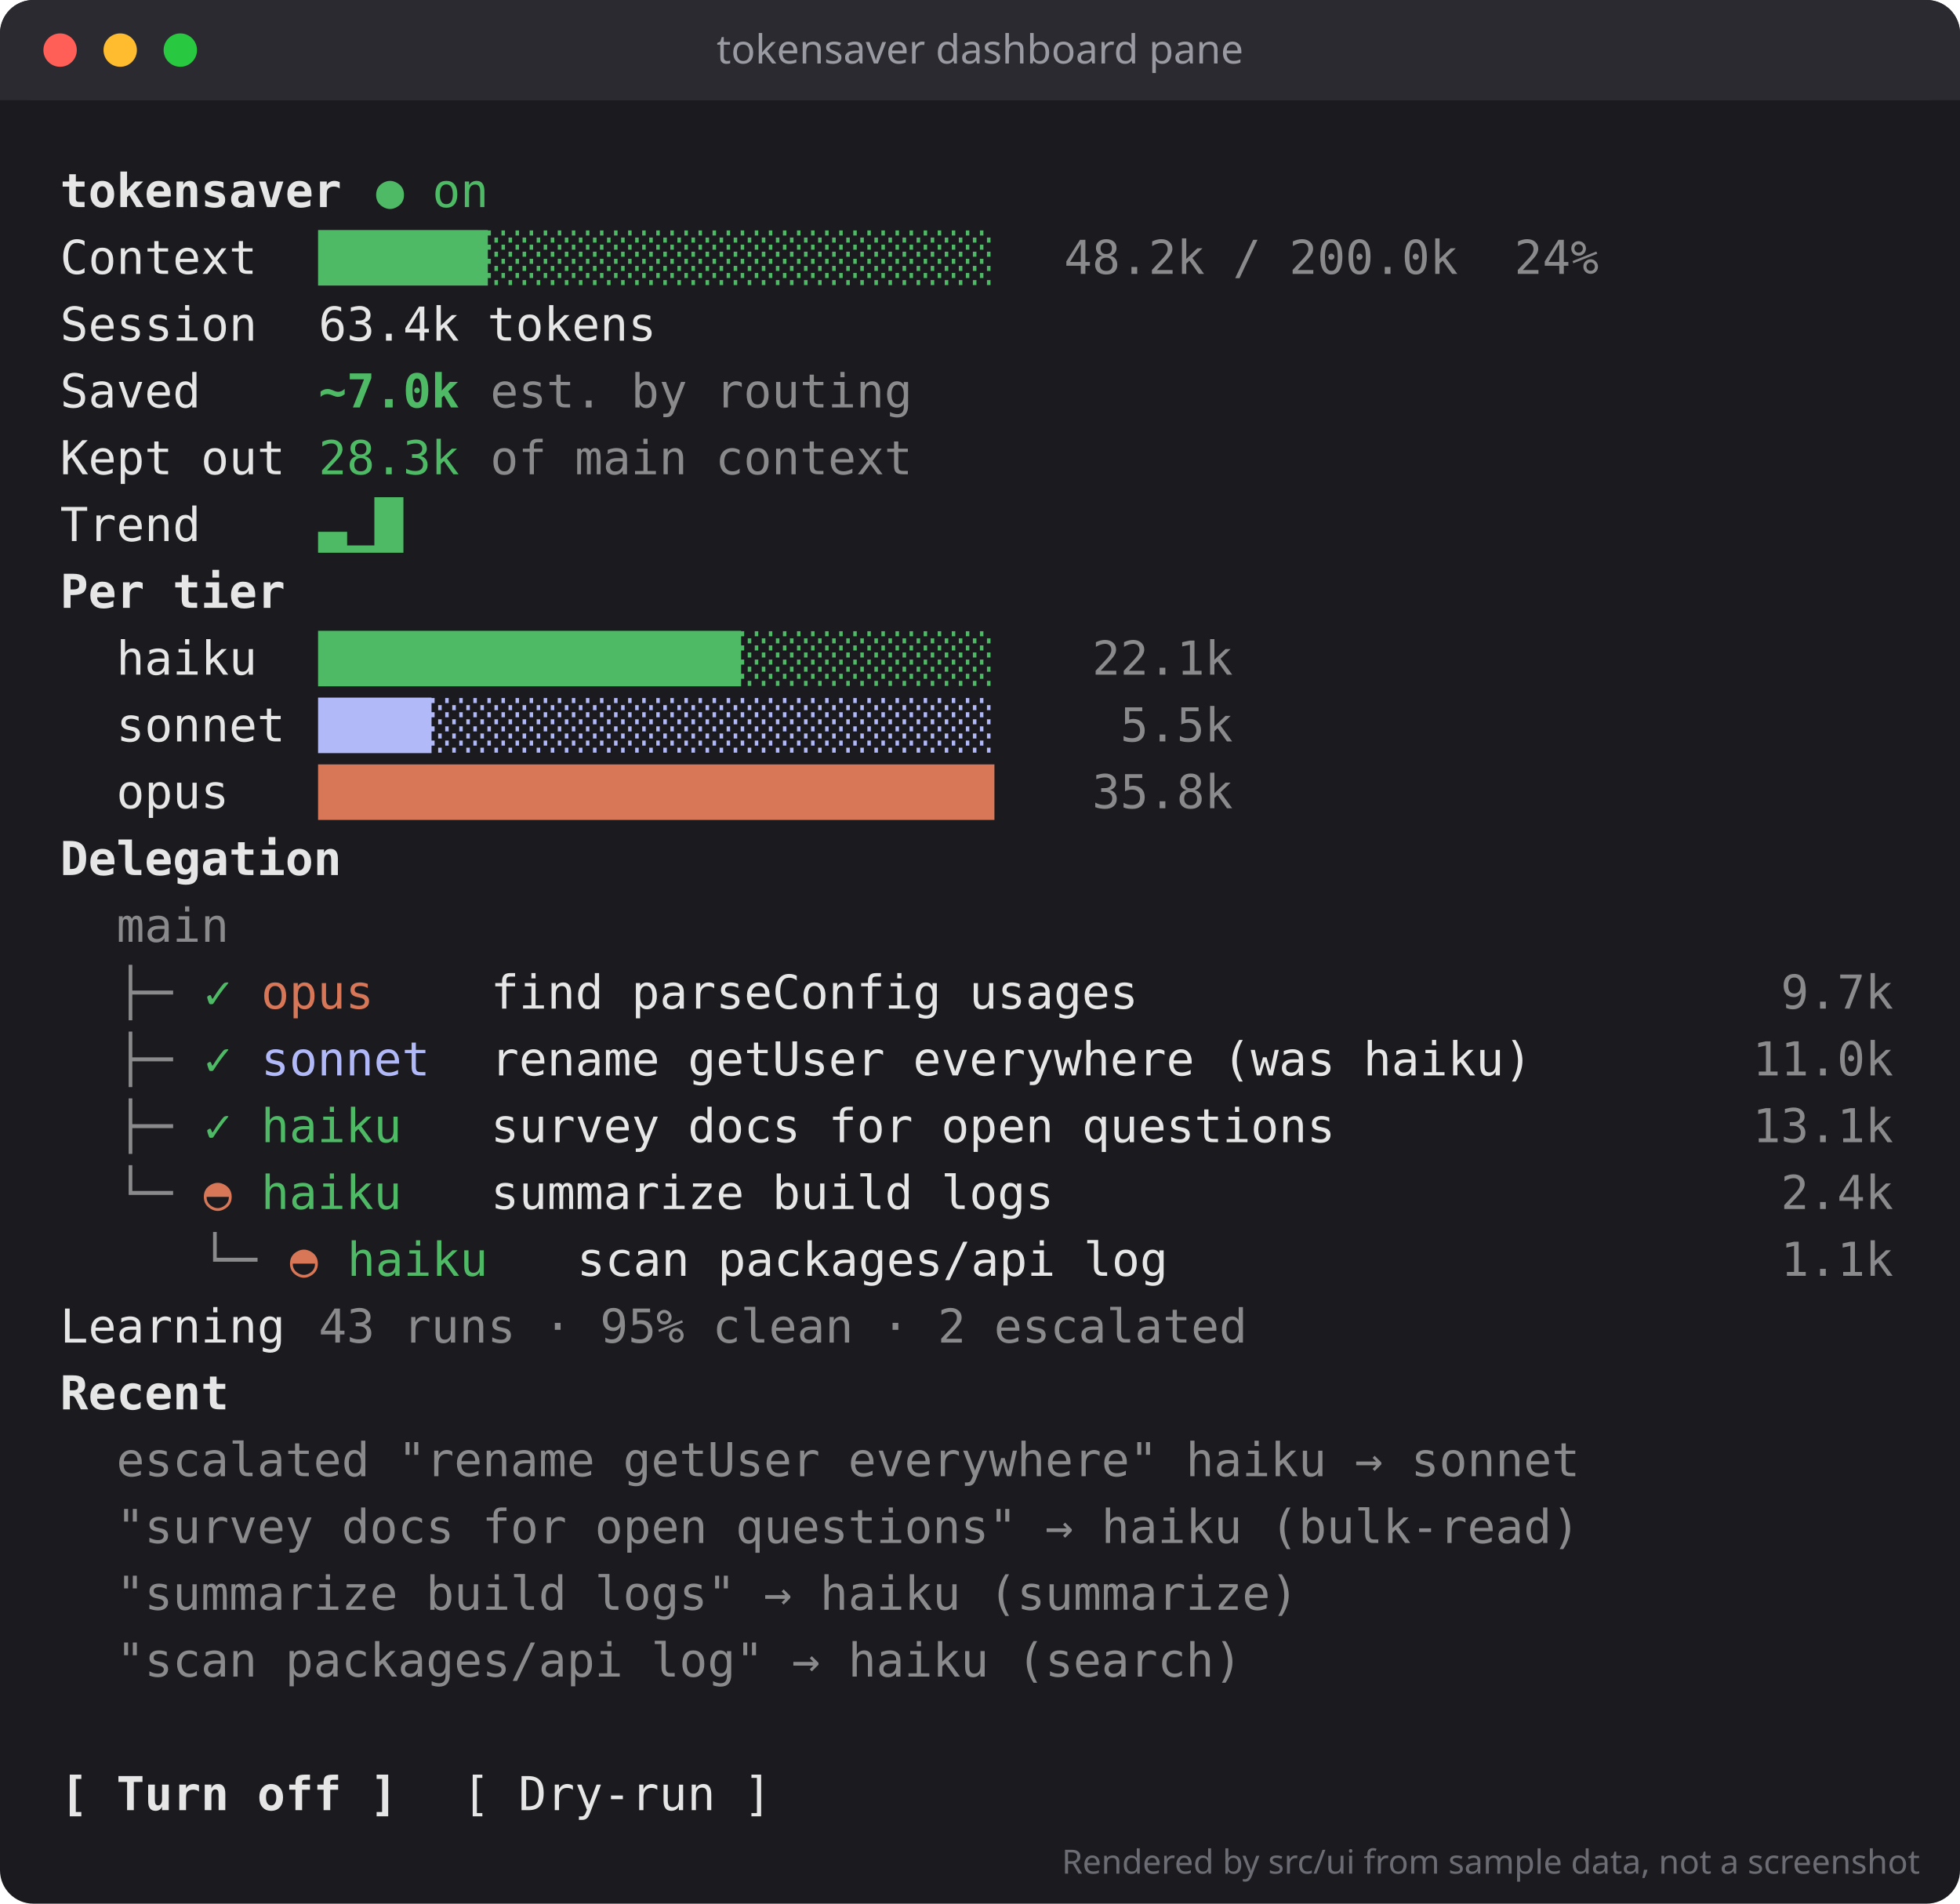
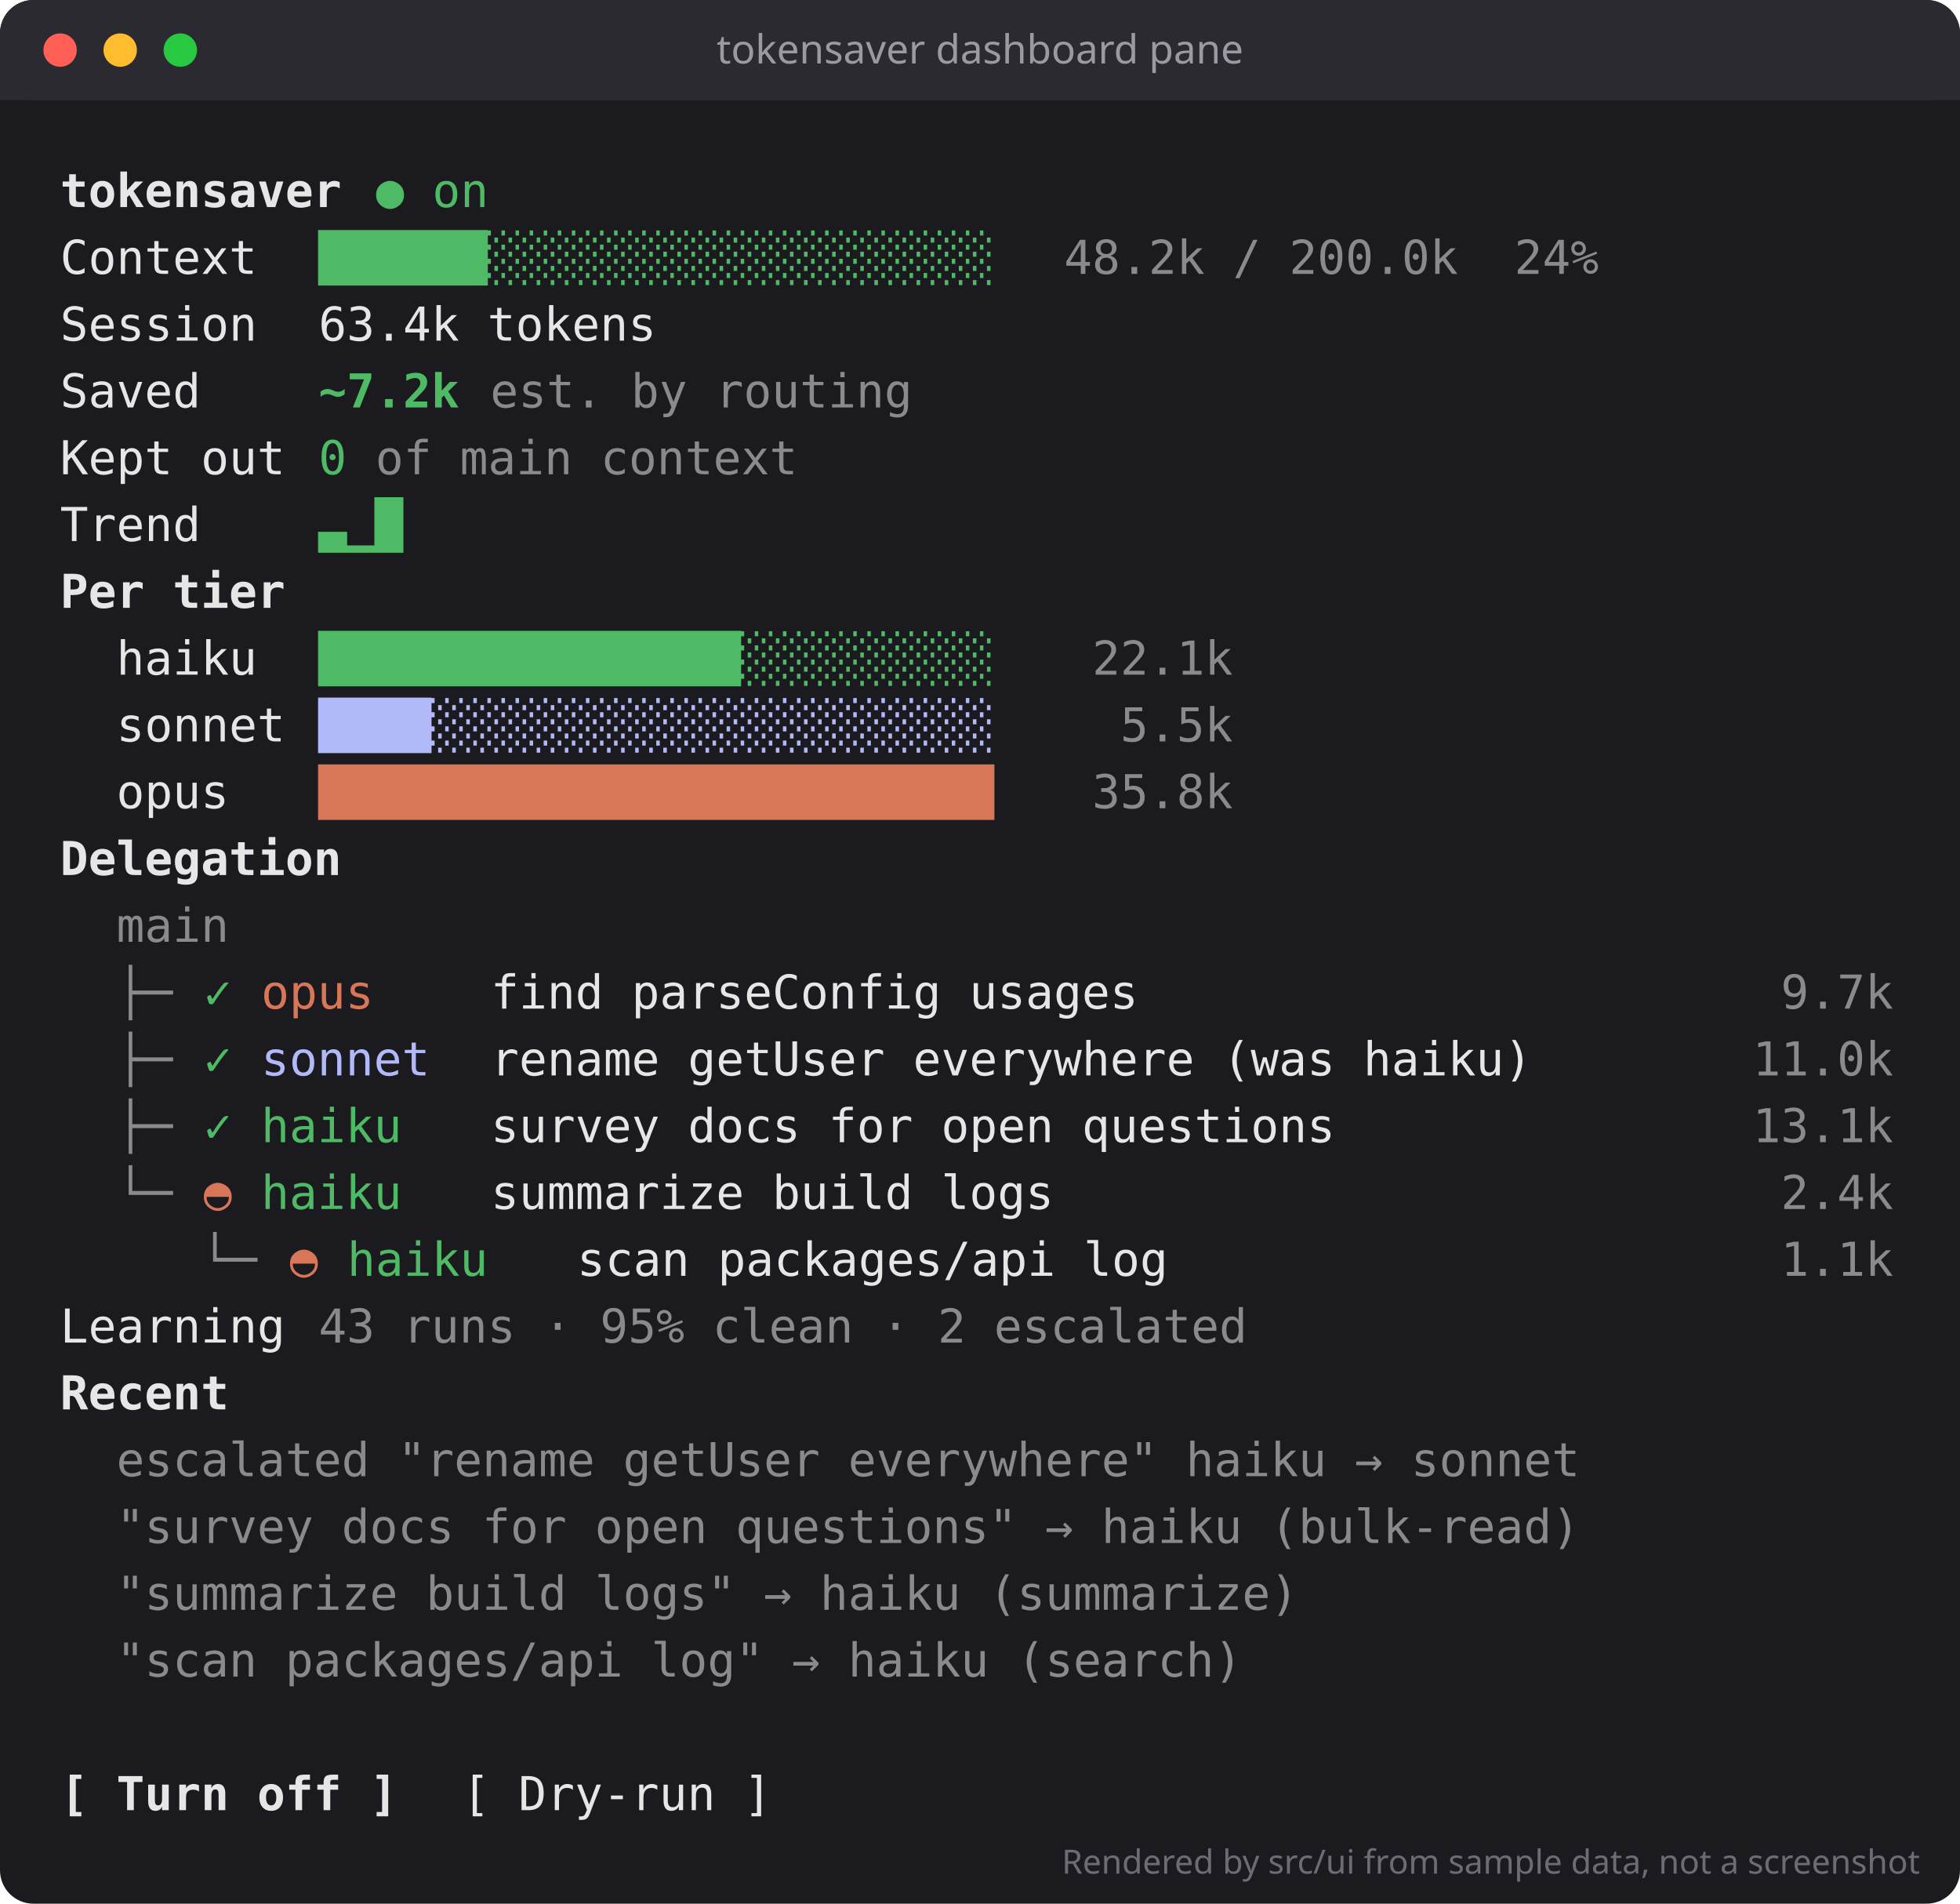
<svg xmlns="http://www.w3.org/2000/svg" viewBox="0 0 587 570" width="587" height="570" role="img" aria-label="tokensaver dashboard pane">
  <rect width="587" height="570" rx="10" fill="#1b1b1f" />
  <rect width="587" height="30" rx="10" fill="#2a2a30" />
  <rect y="20" width="587" height="10" fill="#2a2a30" />
  <circle cx="18" cy="15" r="5" fill="#ff5f57" />
  <circle cx="36" cy="15" r="5" fill="#febc2e" />
  <circle cx="54" cy="15" r="5" fill="#28c840" />
  <text x="293.5" y="19" text-anchor="middle" font-family="system-ui, sans-serif" font-size="12" fill="#9a9aa2">tokensaver dashboard pane</text>
  <g font-family="ui-monospace, 'Cascadia Mono', 'SF Mono', Menlo, Consolas, 'DejaVu Sans Mono', monospace" font-size="14" xml:space="preserve">
    <text x="18.0" y="62" textLength="94.6" lengthAdjust="spacingAndGlyphs" fill="#e6e6e6" font-weight="700">tokensaver </text>
    <text x="112.6" y="62" textLength="34.4" lengthAdjust="spacingAndGlyphs" fill="#4eba65">● on</text>
    <text x="18.0" y="82" textLength="77.4" lengthAdjust="spacingAndGlyphs" fill="#e6e6e6">Context  </text>
    <text x="95.4" y="82" textLength="206.4" lengthAdjust="spacingAndGlyphs" fill="#4eba65">██████░░░░░░░░░░░░░░░░░░</text>
    <text x="301.8" y="82" textLength="180.6" lengthAdjust="spacingAndGlyphs" fill="#e6e6e6" opacity="0.55">  48.2k / 200.0k  24%</text>
    <text x="18.0" y="102" textLength="77.4" lengthAdjust="spacingAndGlyphs" fill="#e6e6e6">Session  </text>
    <text x="95.4" y="102" textLength="103.2" lengthAdjust="spacingAndGlyphs" fill="#e6e6e6">63.4k tokens</text>
    <text x="18.0" y="122" textLength="77.4" lengthAdjust="spacingAndGlyphs" fill="#e6e6e6">Saved    </text>
-     <text x="95.4" y="122" textLength="43.0" lengthAdjust="spacingAndGlyphs" fill="#4eba65" font-weight="700">~7.0k</text>
+     <text x="95.4" y="122" textLength="43.0" lengthAdjust="spacingAndGlyphs" fill="#4eba65" font-weight="700">~7.2k</text>
    <text x="138.4" y="122" textLength="137.6" lengthAdjust="spacingAndGlyphs" fill="#e6e6e6" opacity="0.55"> est. by routing</text>
    <text x="18.0" y="142" textLength="77.4" lengthAdjust="spacingAndGlyphs" fill="#e6e6e6">Kept out </text>
-     <text x="95.4" y="142" textLength="43.0" lengthAdjust="spacingAndGlyphs" fill="#4eba65">28.3k</text>
-     <text x="138.4" y="142" textLength="137.6" lengthAdjust="spacingAndGlyphs" fill="#e6e6e6" opacity="0.55"> of main context</text>
+     <text x="95.4" y="142" textLength="8.6" lengthAdjust="spacingAndGlyphs" fill="#4eba65">0</text>
+     <text x="104.0" y="142" textLength="137.6" lengthAdjust="spacingAndGlyphs" fill="#e6e6e6" opacity="0.55"> of main context</text>
    <text x="18.0" y="162" textLength="77.4" lengthAdjust="spacingAndGlyphs" fill="#e6e6e6">Trend    </text>
    <text x="95.4" y="162" textLength="25.8" lengthAdjust="spacingAndGlyphs" fill="#4eba65">▃▁█</text>
    <text x="18.0" y="182" textLength="68.8" lengthAdjust="spacingAndGlyphs" fill="#e6e6e6" font-weight="700">Per tier</text>
    <text x="18.0" y="202" textLength="77.4" lengthAdjust="spacingAndGlyphs" fill="#e6e6e6">  haiku  </text>
    <text x="95.4" y="202" textLength="206.4" lengthAdjust="spacingAndGlyphs" fill="#4eba65">███████████████░░░░░░░░░</text>
    <text x="301.8" y="202" textLength="68.8" lengthAdjust="spacingAndGlyphs" fill="#e6e6e6" opacity="0.55">   22.1k</text>
    <text x="18.0" y="222" textLength="77.4" lengthAdjust="spacingAndGlyphs" fill="#e6e6e6">  sonnet </text>
    <text x="95.4" y="222" textLength="206.4" lengthAdjust="spacingAndGlyphs" fill="#b1b9f9">████░░░░░░░░░░░░░░░░░░░░</text>
    <text x="301.8" y="222" textLength="68.8" lengthAdjust="spacingAndGlyphs" fill="#e6e6e6" opacity="0.55">    5.5k</text>
    <text x="18.0" y="242" textLength="77.4" lengthAdjust="spacingAndGlyphs" fill="#e6e6e6">  opus   </text>
    <text x="95.4" y="242" textLength="206.4" lengthAdjust="spacingAndGlyphs" fill="#d77757">████████████████████████</text>
    <text x="301.8" y="242" textLength="68.8" lengthAdjust="spacingAndGlyphs" fill="#e6e6e6" opacity="0.55">   35.8k</text>
    <text x="18.0" y="262" textLength="86.0" lengthAdjust="spacingAndGlyphs" fill="#e6e6e6" font-weight="700">Delegation</text>
    <text x="18.0" y="282" textLength="51.6" lengthAdjust="spacingAndGlyphs" fill="#e6e6e6" opacity="0.55">  main</text>
    <text x="18.0" y="302" textLength="43.0" lengthAdjust="spacingAndGlyphs" fill="#e6e6e6" opacity="0.55">  ├─ </text>
    <text x="61.0" y="302" textLength="17.2" lengthAdjust="spacingAndGlyphs" fill="#4eba65">✓ </text>
    <text x="78.2" y="302" textLength="68.8" lengthAdjust="spacingAndGlyphs" fill="#d77757">opus    </text>
    <text x="147.0" y="302" textLength="352.6" lengthAdjust="spacingAndGlyphs" fill="#e6e6e6">find parseConfig usages                  </text>
    <text x="499.6" y="302" textLength="68.8" lengthAdjust="spacingAndGlyphs" fill="#e6e6e6" opacity="0.55">    9.7k</text>
    <text x="18.0" y="322" textLength="43.0" lengthAdjust="spacingAndGlyphs" fill="#e6e6e6" opacity="0.55">  ├─ </text>
    <text x="61.0" y="322" textLength="17.2" lengthAdjust="spacingAndGlyphs" fill="#4eba65">✓ </text>
    <text x="78.2" y="322" textLength="68.8" lengthAdjust="spacingAndGlyphs" fill="#b1b9f9">sonnet  </text>
    <text x="147.0" y="322" textLength="352.6" lengthAdjust="spacingAndGlyphs" fill="#e6e6e6">rename getUser everywhere (was haiku)    </text>
    <text x="499.6" y="322" textLength="68.8" lengthAdjust="spacingAndGlyphs" fill="#e6e6e6" opacity="0.55">   11.0k</text>
    <text x="18.0" y="342" textLength="43.0" lengthAdjust="spacingAndGlyphs" fill="#e6e6e6" opacity="0.55">  ├─ </text>
    <text x="61.0" y="342" textLength="17.2" lengthAdjust="spacingAndGlyphs" fill="#4eba65">✓ </text>
    <text x="78.2" y="342" textLength="68.8" lengthAdjust="spacingAndGlyphs" fill="#4eba65">haiku   </text>
    <text x="147.0" y="342" textLength="352.6" lengthAdjust="spacingAndGlyphs" fill="#e6e6e6">survey docs for open questions           </text>
    <text x="499.6" y="342" textLength="68.8" lengthAdjust="spacingAndGlyphs" fill="#e6e6e6" opacity="0.55">   13.1k</text>
    <text x="18.0" y="362" textLength="43.0" lengthAdjust="spacingAndGlyphs" fill="#e6e6e6" opacity="0.55">  └─ </text>
    <text x="61.0" y="362" textLength="17.2" lengthAdjust="spacingAndGlyphs" fill="#d77757">◓ </text>
    <text x="78.2" y="362" textLength="68.8" lengthAdjust="spacingAndGlyphs" fill="#4eba65">haiku   </text>
    <text x="147.0" y="362" textLength="352.6" lengthAdjust="spacingAndGlyphs" fill="#e6e6e6">summarize build logs                     </text>
    <text x="499.6" y="362" textLength="68.8" lengthAdjust="spacingAndGlyphs" fill="#e6e6e6" opacity="0.55">    2.4k</text>
    <text x="18.0" y="382" textLength="68.8" lengthAdjust="spacingAndGlyphs" fill="#e6e6e6" opacity="0.55">     └─ </text>
    <text x="86.8" y="382" textLength="17.2" lengthAdjust="spacingAndGlyphs" fill="#d77757">◓ </text>
    <text x="104.0" y="382" textLength="68.8" lengthAdjust="spacingAndGlyphs" fill="#4eba65">haiku   </text>
    <text x="172.8" y="382" textLength="326.8" lengthAdjust="spacingAndGlyphs" fill="#e6e6e6">scan packages/api log                 </text>
    <text x="499.6" y="382" textLength="68.8" lengthAdjust="spacingAndGlyphs" fill="#e6e6e6" opacity="0.55">    1.1k</text>
    <text x="18.0" y="402" textLength="77.4" lengthAdjust="spacingAndGlyphs" fill="#e6e6e6">Learning </text>
    <text x="95.4" y="402" textLength="283.8" lengthAdjust="spacingAndGlyphs" fill="#e6e6e6" opacity="0.55">43 runs · 95% clean · 2 escalated</text>
    <text x="18.0" y="422" textLength="51.6" lengthAdjust="spacingAndGlyphs" fill="#e6e6e6" font-weight="700">Recent</text>
    <text x="18.0" y="442" textLength="464.4" lengthAdjust="spacingAndGlyphs" fill="#e6e6e6" opacity="0.55">  escalated "rename getUser everywhere" haiku → sonnet</text>
    <text x="18.0" y="462" textLength="464.4" lengthAdjust="spacingAndGlyphs" fill="#e6e6e6" opacity="0.55">  "survey docs for open questions" → haiku (bulk-read)</text>
    <text x="18.0" y="482" textLength="378.4" lengthAdjust="spacingAndGlyphs" fill="#e6e6e6" opacity="0.55">  "summarize build logs" → haiku (summarize)</text>
    <text x="18.0" y="502" textLength="361.2" lengthAdjust="spacingAndGlyphs" fill="#e6e6e6" opacity="0.55">  "scan packages/api log" → haiku (search)</text>
    <text x="18.0" y="542" textLength="103.2" lengthAdjust="spacingAndGlyphs" fill="#e6e6e6" font-weight="700">[ Turn off ]</text>
    <text x="138.4" y="542" textLength="94.6" lengthAdjust="spacingAndGlyphs" fill="#e6e6e6">[ Dry-run ]</text>
  </g>
  <text x="575" y="561" text-anchor="end" font-family="system-ui, sans-serif" font-size="10" fill="#6c6c75">Rendered by src/ui from sample data, not a screenshot</text>
</svg>
